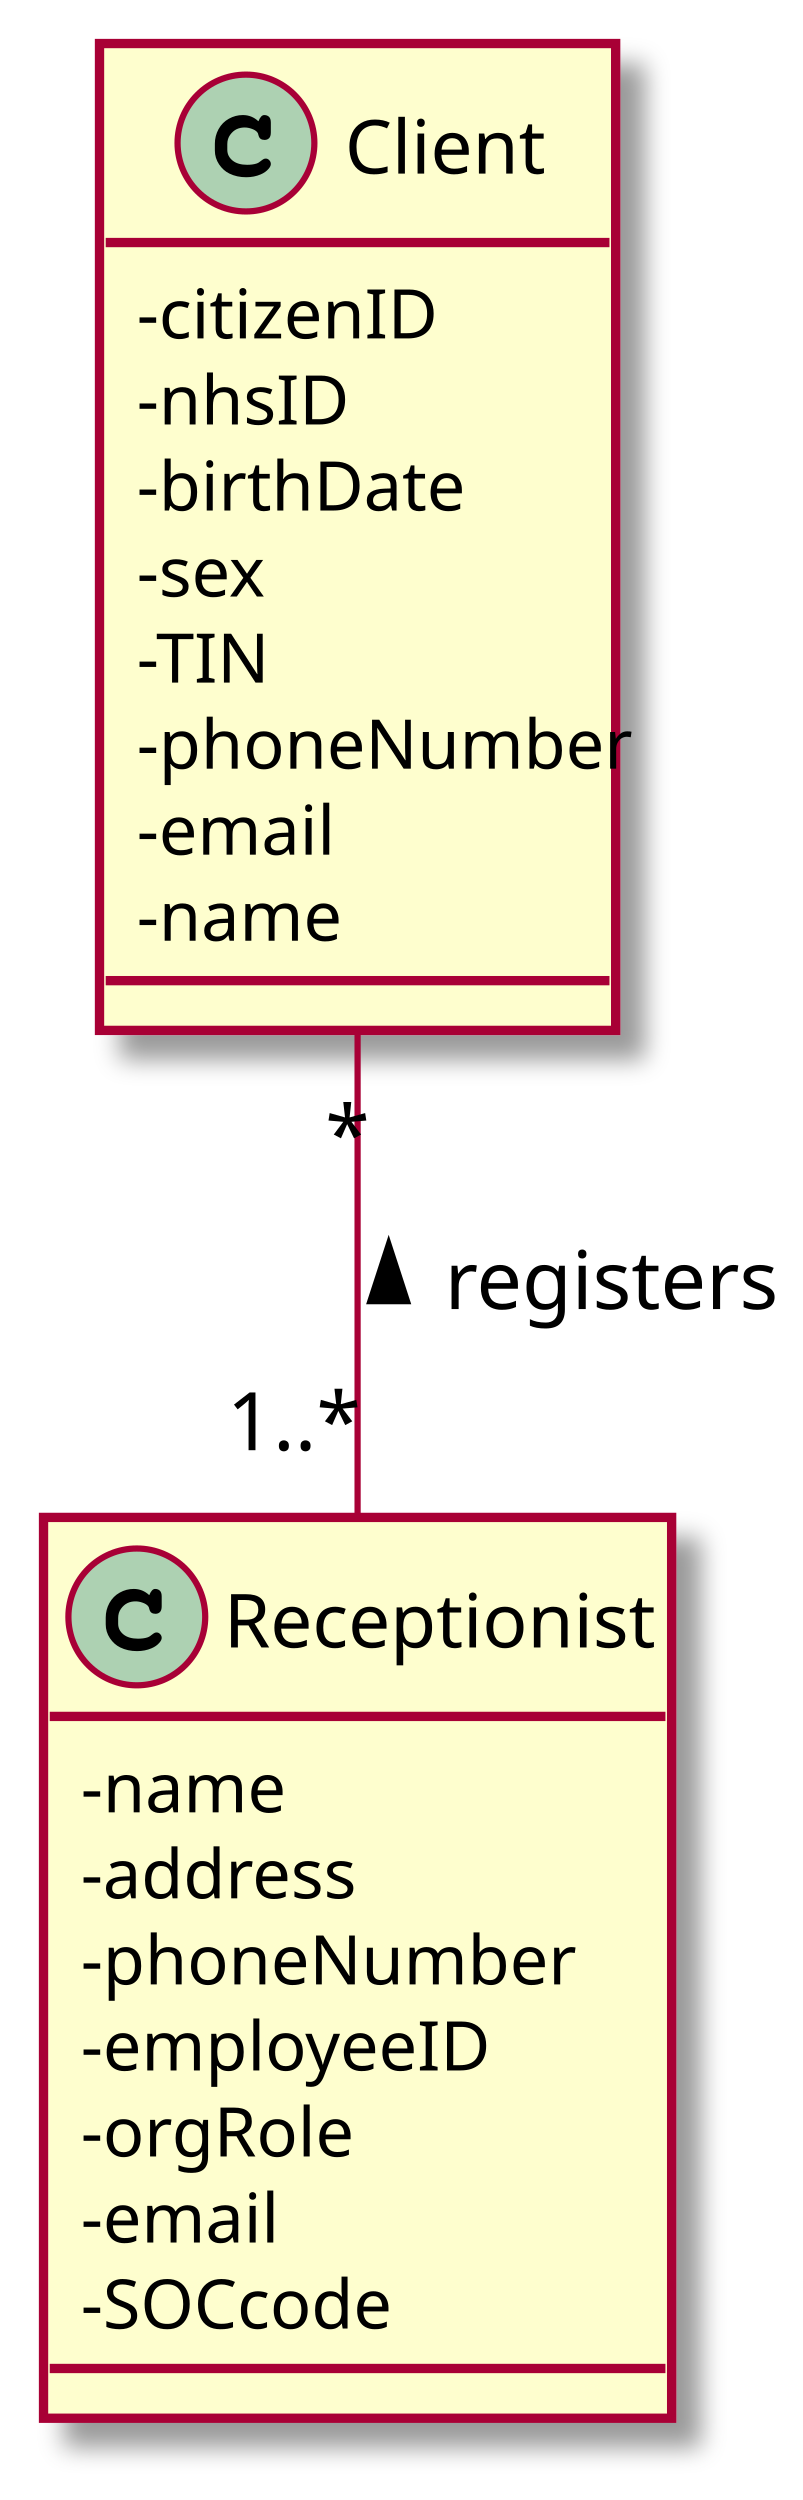
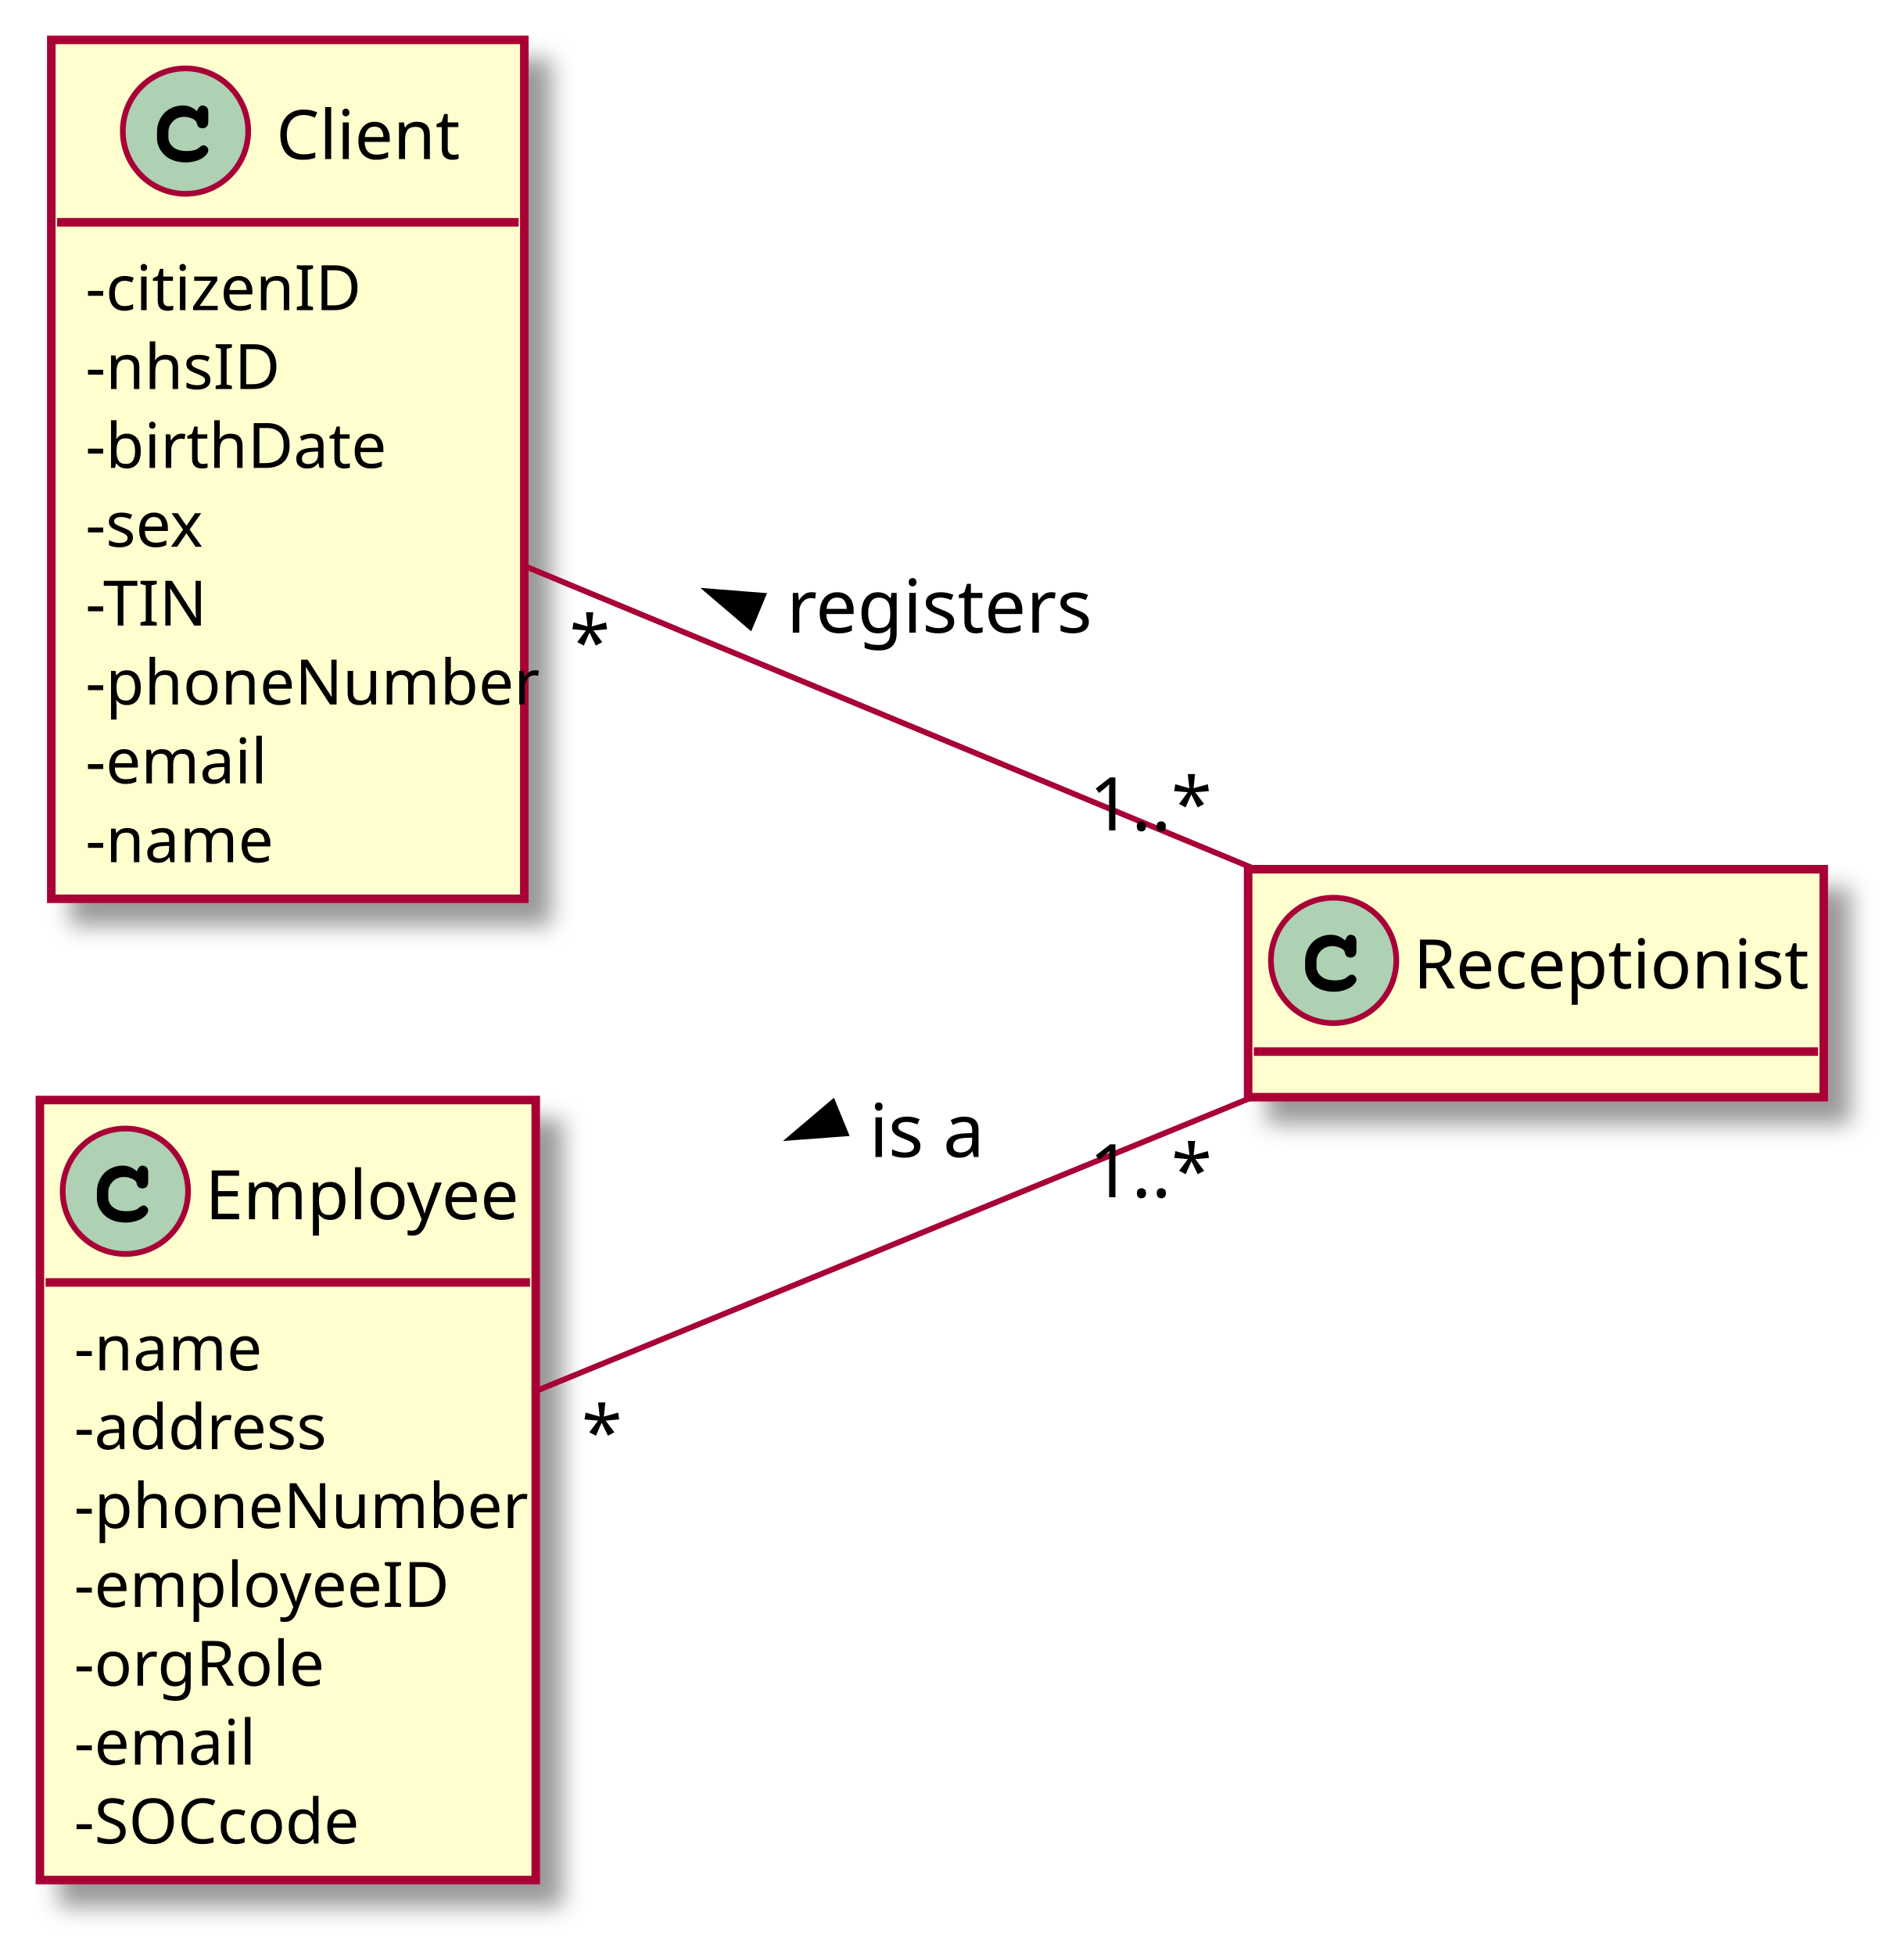
- <svg xmlns="http://www.w3.org/2000/svg" contentScriptType="application/ecmascript" contentStyleType="text/css" height="402px" preserveAspectRatio="none" style="width:129px;height:402px;" version="1.1" viewBox="0 0 129 402" width="129px" zoomAndPan="magnify">
+ <svg xmlns="http://www.w3.org/2000/svg" contentScriptType="application/ecmascript" contentStyleType="text/css" height="343px" preserveAspectRatio="none" style="width:334px;height:343px;" version="1.1" viewBox="0 0 334 343" width="334px" zoomAndPan="magnify">
  <defs>
-     <filter height="300%" id="fmxh4v1nk2xf3" width="300%" x="-1" y="-1">
+     <filter height="300%" id="fwv7d0r8l6ml4" width="300%" x="-1" y="-1">
      <feGaussianBlur result="blurOut" stdDeviation="2.0" />
      <feColorMatrix in="blurOut" result="blurOut2" type="matrix" values="0 0 0 0 0 0 0 0 0 0 0 0 0 0 0 0 0 0 .4 0" />
      <feOffset dx="4.0" dy="4.0" in="blurOut2" result="blurOut3" />
      <feBlend in="SourceGraphic" in2="blurOut3" mode="normal" />
    </filter>
  </defs>
  <g>
-     <rect codeLine="10" fill="#FEFECE" filter="url(#fmxh4v1nk2xf3)" height="144.852" id="Receptionist" style="stroke:#A80036;stroke-width:1.5;" width="101" x="7" y="244" />
-     <ellipse cx="22" cy="260" fill="#ADD1B2" rx="11" ry="11" style="stroke:#A80036;stroke-width:1.0;" />
-     <path d="M24,256.5 Q24.203,256 24.438,255.75 Q24.672,255.5 24.938,255.5 Q25.406,255.5 25.703,255.781 Q26,256.062 26,256.719 L26,258.281 Q26,258.938 25.719,259.219 Q25.438,259.5 25,259.5 Q24.609,259.5 24.359,259.328 Q24.109,259.156 24,258.703 Q23.953,258.391 23.781,258.219 Q23.469,257.891 22.906,257.703 Q22.344,257.5 21.781,257.5 Q21.078,257.5 20.484,257.781 Q19.906,258.062 19.453,258.688 Q19,259.312 19,260.172 L19,261.094 Q19,262.125 19.844,262.812 Q20.688,263.5 22.188,263.5 Q23.078,263.5 23.703,263.297 Q24.062,263.188 24.469,262.828 Q24.734,262.625 24.875,262.562 Q25.016,262.5 25.188,262.5 Q25.516,262.5 25.75,262.766 Q26,263.016 26,263.375 Q26,263.719 25.656,264.125 Q25.156,264.719 24.359,265.047 Q23.312,265.5 22.031,265.5 Q20.531,265.5 19.328,264.906 Q18.359,264.438 17.672,263.422 Q17,262.406 17,261.203 L17,260.109 Q17,258.859 17.594,257.766 Q18.203,256.672 19.25,256.094 Q20.312,255.5 21.5,255.5 Q22.219,255.5 22.844,255.75 Q23.469,256 24,256.5 Z " fill="#000000" />
-     <text fill="#000000" font-family="sans-serif" font-size="12" lengthAdjust="spacing" textLength="69" x="36" y="264.91">Receptionist</text>
-     <line style="stroke:#A80036;stroke-width:1.5;" x1="8" x2="107" y1="276" y2="276" />
-     <text fill="#000000" font-family="sans-serif" font-size="11" lengthAdjust="spacing" textLength="30" x="13" y="291.419">-name</text>
-     <text fill="#000000" font-family="sans-serif" font-size="11" lengthAdjust="spacing" textLength="44" x="13" y="305.255">-address</text>
-     <text fill="#000000" font-family="sans-serif" font-size="11" lengthAdjust="spacing" textLength="71" x="13" y="319.091">-phoneNumber</text>
-     <text fill="#000000" font-family="sans-serif" font-size="11" lengthAdjust="spacing" textLength="59" x="13" y="332.927">-employeeID</text>
-     <text fill="#000000" font-family="sans-serif" font-size="11" lengthAdjust="spacing" textLength="41" x="13" y="346.763">-orgRole</text>
-     <text fill="#000000" font-family="sans-serif" font-size="11" lengthAdjust="spacing" textLength="28" x="13" y="360.599">-email</text>
-     <text fill="#000000" font-family="sans-serif" font-size="11" lengthAdjust="spacing" textLength="50" x="13" y="374.435">-SOCcode</text>
-     <line style="stroke:#A80036;stroke-width:1.5;" x1="8" x2="107" y1="380.852" y2="380.852" />
-     <rect codeLine="20" fill="#FEFECE" filter="url(#fmxh4v1nk2xf3)" height="158.688" id="Client" style="stroke:#A80036;stroke-width:1.5;" width="83" x="16" y="7" />
-     <ellipse cx="39.55" cy="23" fill="#ADD1B2" rx="11" ry="11" style="stroke:#A80036;stroke-width:1.0;" />
-     <path d="M41.55,19.5 Q41.753,19 41.987,18.75 Q42.222,18.5 42.487,18.5 Q42.956,18.5 43.253,18.781 Q43.55,19.062 43.55,19.719 L43.55,21.281 Q43.55,21.938 43.269,22.219 Q42.987,22.5 42.55,22.5 Q42.159,22.5 41.909,22.328 Q41.659,22.156 41.55,21.703 Q41.503,21.391 41.331,21.219 Q41.019,20.891 40.456,20.703 Q39.894,20.5 39.331,20.5 Q38.628,20.5 38.034,20.781 Q37.456,21.062 37.003,21.688 Q36.55,22.312 36.55,23.172 L36.55,24.094 Q36.55,25.125 37.394,25.812 Q38.237,26.5 39.737,26.5 Q40.628,26.5 41.253,26.297 Q41.612,26.188 42.019,25.828 Q42.284,25.625 42.425,25.562 Q42.566,25.5 42.737,25.5 Q43.066,25.5 43.3,25.766 Q43.55,26.016 43.55,26.375 Q43.55,26.719 43.206,27.125 Q42.706,27.719 41.909,28.047 Q40.862,28.5 39.581,28.5 Q38.081,28.5 36.878,27.906 Q35.909,27.438 35.222,26.422 Q34.55,25.406 34.55,24.203 L34.55,23.109 Q34.55,21.859 35.144,20.766 Q35.753,19.672 36.8,19.094 Q37.862,18.5 39.05,18.5 Q39.769,18.5 40.394,18.75 Q41.019,19 41.55,19.5 Z " fill="#000000" />
-     <text fill="#000000" font-family="sans-serif" font-size="12" lengthAdjust="spacing" textLength="32" x="55.45" y="27.91">Client</text>
-     <line style="stroke:#A80036;stroke-width:1.5;" x1="17" x2="98" y1="39" y2="39" />
-     <text fill="#000000" font-family="sans-serif" font-size="11" lengthAdjust="spacing" textLength="44" x="22" y="54.419">-citizenID</text>
-     <text fill="#000000" font-family="sans-serif" font-size="11" lengthAdjust="spacing" textLength="31" x="22" y="68.255">-nhsID</text>
-     <text fill="#000000" font-family="sans-serif" font-size="11" lengthAdjust="spacing" textLength="47" x="22" y="82.091">-birthDate</text>
-     <text fill="#000000" font-family="sans-serif" font-size="11" lengthAdjust="spacing" textLength="22" x="22" y="95.927">-sex</text>
-     <text fill="#000000" font-family="sans-serif" font-size="11" lengthAdjust="spacing" textLength="19" x="22" y="109.763">-TIN</text>
-     <text fill="#000000" font-family="sans-serif" font-size="11" lengthAdjust="spacing" textLength="71" x="22" y="123.599">-phoneNumber</text>
-     <text fill="#000000" font-family="sans-serif" font-size="11" lengthAdjust="spacing" textLength="28" x="22" y="137.435">-email</text>
-     <text fill="#000000" font-family="sans-serif" font-size="11" lengthAdjust="spacing" textLength="30" x="22" y="151.27">-name</text>
-     <line style="stroke:#A80036;stroke-width:1.5;" x1="17" x2="98" y1="157.688" y2="157.688" />
-     <path codeLine="6" d="M57.5,166.28 C57.5,191.51 57.5,219.29 57.5,243.97 " fill="none" id="Client-Receptionist" style="stroke:#A80036;stroke-width:1.0;" />
-     <polygon fill="#000000" points="62.5,200.176,59.561,209.221,65.439,209.221,62.5,200.176" style="stroke:#000000;stroke-width:1.0;" />
-     <text fill="#000000" font-family="sans-serif" font-size="13" lengthAdjust="spacing" textLength="50" x="71.5" y="210.495">registers</text>
-     <text fill="#000000" font-family="sans-serif" font-size="13" lengthAdjust="spacing" textLength="5" x="52.293" y="187.072">*</text>
-     <text fill="#000000" font-family="sans-serif" font-size="13" lengthAdjust="spacing" textLength="20" x="36.469" y="233.186">1..*</text>
+     <rect codeLine="14" fill="#FEFECE" filter="url(#fwv7d0r8l6ml4)" height="40" id="Receptionist" style="stroke:#A80036;stroke-width:1.5;" width="101" x="219" y="152.5" />
+     <ellipse cx="234" cy="168.5" fill="#ADD1B2" rx="11" ry="11" style="stroke:#A80036;stroke-width:1.0;" />
+     <path d="M236,165 Q236.203,164.5 236.438,164.25 Q236.672,164 236.938,164 Q237.406,164 237.703,164.281 Q238,164.562 238,165.219 L238,166.781 Q238,167.438 237.719,167.719 Q237.438,168 237,168 Q236.609,168 236.359,167.828 Q236.109,167.656 236,167.203 Q235.953,166.891 235.781,166.719 Q235.469,166.391 234.906,166.203 Q234.344,166 233.781,166 Q233.078,166 232.484,166.281 Q231.906,166.562 231.453,167.188 Q231,167.812 231,168.672 L231,169.594 Q231,170.625 231.844,171.312 Q232.688,172 234.188,172 Q235.078,172 235.703,171.797 Q236.062,171.688 236.469,171.328 Q236.734,171.125 236.875,171.062 Q237.016,171 237.188,171 Q237.516,171 237.75,171.266 Q238,171.516 238,171.875 Q238,172.219 237.656,172.625 Q237.156,173.219 236.359,173.547 Q235.312,174 234.031,174 Q232.531,174 231.328,173.406 Q230.359,172.938 229.672,171.922 Q229,170.906 229,169.703 L229,168.609 Q229,167.359 229.594,166.266 Q230.203,165.172 231.25,164.594 Q232.312,164 233.5,164 Q234.219,164 234.844,164.25 Q235.469,164.5 236,165 Z " fill="#000000" />
+     <text fill="#000000" font-family="sans-serif" font-size="12" lengthAdjust="spacing" textLength="69" x="248" y="173.41">Receptionist</text>
+     <line style="stroke:#A80036;stroke-width:1.5;" x1="220" x2="319" y1="184.5" y2="184.5" />
+     <rect codeLine="17" fill="#FEFECE" filter="url(#fwv7d0r8l6ml4)" height="150.688" id="Client" style="stroke:#A80036;stroke-width:1.5;" width="83" x="9" y="7" />
+     <ellipse cx="32.55" cy="23" fill="#ADD1B2" rx="11" ry="11" style="stroke:#A80036;stroke-width:1.0;" />
+     <path d="M34.55,19.5 Q34.753,19 34.987,18.75 Q35.222,18.5 35.487,18.5 Q35.956,18.5 36.253,18.781 Q36.55,19.062 36.55,19.719 L36.55,21.281 Q36.55,21.938 36.269,22.219 Q35.987,22.5 35.55,22.5 Q35.159,22.5 34.909,22.328 Q34.659,22.156 34.55,21.703 Q34.503,21.391 34.331,21.219 Q34.019,20.891 33.456,20.703 Q32.894,20.5 32.331,20.5 Q31.628,20.5 31.034,20.781 Q30.456,21.062 30.003,21.688 Q29.55,22.312 29.55,23.172 L29.55,24.094 Q29.55,25.125 30.394,25.812 Q31.238,26.5 32.737,26.5 Q33.628,26.5 34.253,26.297 Q34.612,26.188 35.019,25.828 Q35.284,25.625 35.425,25.562 Q35.566,25.5 35.737,25.5 Q36.066,25.5 36.3,25.766 Q36.55,26.016 36.55,26.375 Q36.55,26.719 36.206,27.125 Q35.706,27.719 34.909,28.047 Q33.862,28.5 32.581,28.5 Q31.081,28.5 29.878,27.906 Q28.909,27.438 28.222,26.422 Q27.55,25.406 27.55,24.203 L27.55,23.109 Q27.55,21.859 28.144,20.766 Q28.753,19.672 29.8,19.094 Q30.863,18.5 32.05,18.5 Q32.769,18.5 33.394,18.75 Q34.019,19 34.55,19.5 Z " fill="#000000" />
+     <text fill="#000000" font-family="sans-serif" font-size="12" lengthAdjust="spacing" textLength="32" x="48.45" y="27.91">Client</text>
+     <line style="stroke:#A80036;stroke-width:1.5;" x1="10" x2="91" y1="39" y2="39" />
+     <text fill="#000000" font-family="sans-serif" font-size="11" lengthAdjust="spacing" textLength="44" x="15" y="54.419">-citizenID</text>
+     <text fill="#000000" font-family="sans-serif" font-size="11" lengthAdjust="spacing" textLength="31" x="15" y="68.255">-nhsID</text>
+     <text fill="#000000" font-family="sans-serif" font-size="11" lengthAdjust="spacing" textLength="47" x="15" y="82.091">-birthDate</text>
+     <text fill="#000000" font-family="sans-serif" font-size="11" lengthAdjust="spacing" textLength="22" x="15" y="95.927">-sex</text>
+     <text fill="#000000" font-family="sans-serif" font-size="11" lengthAdjust="spacing" textLength="19" x="15" y="109.763">-TIN</text>
+     <text fill="#000000" font-family="sans-serif" font-size="11" lengthAdjust="spacing" textLength="71" x="15" y="123.599">-phoneNumber</text>
+     <text fill="#000000" font-family="sans-serif" font-size="11" lengthAdjust="spacing" textLength="28" x="15" y="137.435">-email</text>
+     <text fill="#000000" font-family="sans-serif" font-size="11" lengthAdjust="spacing" textLength="30" x="15" y="151.27">-name</text>
+     <rect codeLine="28" fill="#FEFECE" filter="url(#fwv7d0r8l6ml4)" height="136.852" id="Employee" style="stroke:#A80036;stroke-width:1.5;" width="87" x="7" y="193" />
+     <ellipse cx="22" cy="209" fill="#ADD1B2" rx="11" ry="11" style="stroke:#A80036;stroke-width:1.0;" />
+     <path d="M24,205.5 Q24.203,205 24.438,204.75 Q24.672,204.5 24.938,204.5 Q25.406,204.5 25.703,204.781 Q26,205.062 26,205.719 L26,207.281 Q26,207.938 25.719,208.219 Q25.438,208.5 25,208.5 Q24.609,208.5 24.359,208.328 Q24.109,208.156 24,207.703 Q23.953,207.391 23.781,207.219 Q23.469,206.891 22.906,206.703 Q22.344,206.5 21.781,206.5 Q21.078,206.5 20.484,206.781 Q19.906,207.062 19.453,207.688 Q19,208.312 19,209.172 L19,210.094 Q19,211.125 19.844,211.812 Q20.688,212.5 22.188,212.5 Q23.078,212.5 23.703,212.297 Q24.062,212.188 24.469,211.828 Q24.734,211.625 24.875,211.562 Q25.016,211.5 25.188,211.5 Q25.516,211.5 25.75,211.766 Q26,212.016 26,212.375 Q26,212.719 25.656,213.125 Q25.156,213.719 24.359,214.047 Q23.312,214.5 22.031,214.5 Q20.531,214.5 19.328,213.906 Q18.359,213.438 17.672,212.422 Q17,211.406 17,210.203 L17,209.109 Q17,207.859 17.594,206.766 Q18.203,205.672 19.25,205.094 Q20.312,204.5 21.5,204.5 Q22.219,204.5 22.844,204.75 Q23.469,205 24,205.5 Z " fill="#000000" />
+     <text fill="#000000" font-family="sans-serif" font-size="12" lengthAdjust="spacing" textLength="55" x="36" y="213.91">Employee</text>
+     <line style="stroke:#A80036;stroke-width:1.5;" x1="8" x2="93" y1="225" y2="225" />
+     <text fill="#000000" font-family="sans-serif" font-size="11" lengthAdjust="spacing" textLength="30" x="13" y="240.419">-name</text>
+     <text fill="#000000" font-family="sans-serif" font-size="11" lengthAdjust="spacing" textLength="44" x="13" y="254.255">-address</text>
+     <text fill="#000000" font-family="sans-serif" font-size="11" lengthAdjust="spacing" textLength="71" x="13" y="268.091">-phoneNumber</text>
+     <text fill="#000000" font-family="sans-serif" font-size="11" lengthAdjust="spacing" textLength="59" x="13" y="281.927">-employeeID</text>
+     <text fill="#000000" font-family="sans-serif" font-size="11" lengthAdjust="spacing" textLength="41" x="13" y="295.763">-orgRole</text>
+     <text fill="#000000" font-family="sans-serif" font-size="11" lengthAdjust="spacing" textLength="28" x="13" y="309.599">-email</text>
+     <text fill="#000000" font-family="sans-serif" font-size="11" lengthAdjust="spacing" textLength="50" x="13" y="323.435">-SOCcode</text>
+     <path codeLine="9" d="M92.06,99.32 C128.37,114.38 181.67,136.49 220.18,152.46 " fill="none" id="Client-Receptionist" style="stroke:#A80036;stroke-width:1.0;" />
+     <polygon fill="#000000" points="124.382,103.76,131.611,109.94,133.862,104.511,124.382,103.76" style="stroke:#000000;stroke-width:1.0;" />
+     <text fill="#000000" font-family="sans-serif" font-size="13" lengthAdjust="spacing" textLength="50" x="138" y="110.995">registers</text>
+     <text fill="#000000" font-family="sans-serif" font-size="13" lengthAdjust="spacing" textLength="5" x="99.908" y="117.295">*</text>
+     <text fill="#000000" font-family="sans-serif" font-size="13" lengthAdjust="spacing" textLength="20" x="191.097" y="145.688">1..*</text>
+     <path codeLine="10" d="M94.11,244.02 C130.15,229.24 181.81,208.06 219.54,192.58 " fill="none" id="Employee-Receptionist" style="stroke:#A80036;stroke-width:1.0;" />
+     <polygon fill="#000000" points="138.874,199.573,148.358,198.86,146.127,193.422,138.874,199.573" style="stroke:#000000;stroke-width:1.0;" />
+     <text fill="#000000" font-family="sans-serif" font-size="13" lengthAdjust="spacing" textLength="21" x="152.5" y="202.995">is a</text>
+     <text fill="#000000" font-family="sans-serif" font-size="13" lengthAdjust="spacing" textLength="5" x="102.035" y="255.929">*</text>
+     <text fill="#000000" font-family="sans-serif" font-size="13" lengthAdjust="spacing" textLength="20" x="191.108" y="210.049">1..*</text>
  </g>
</svg>
